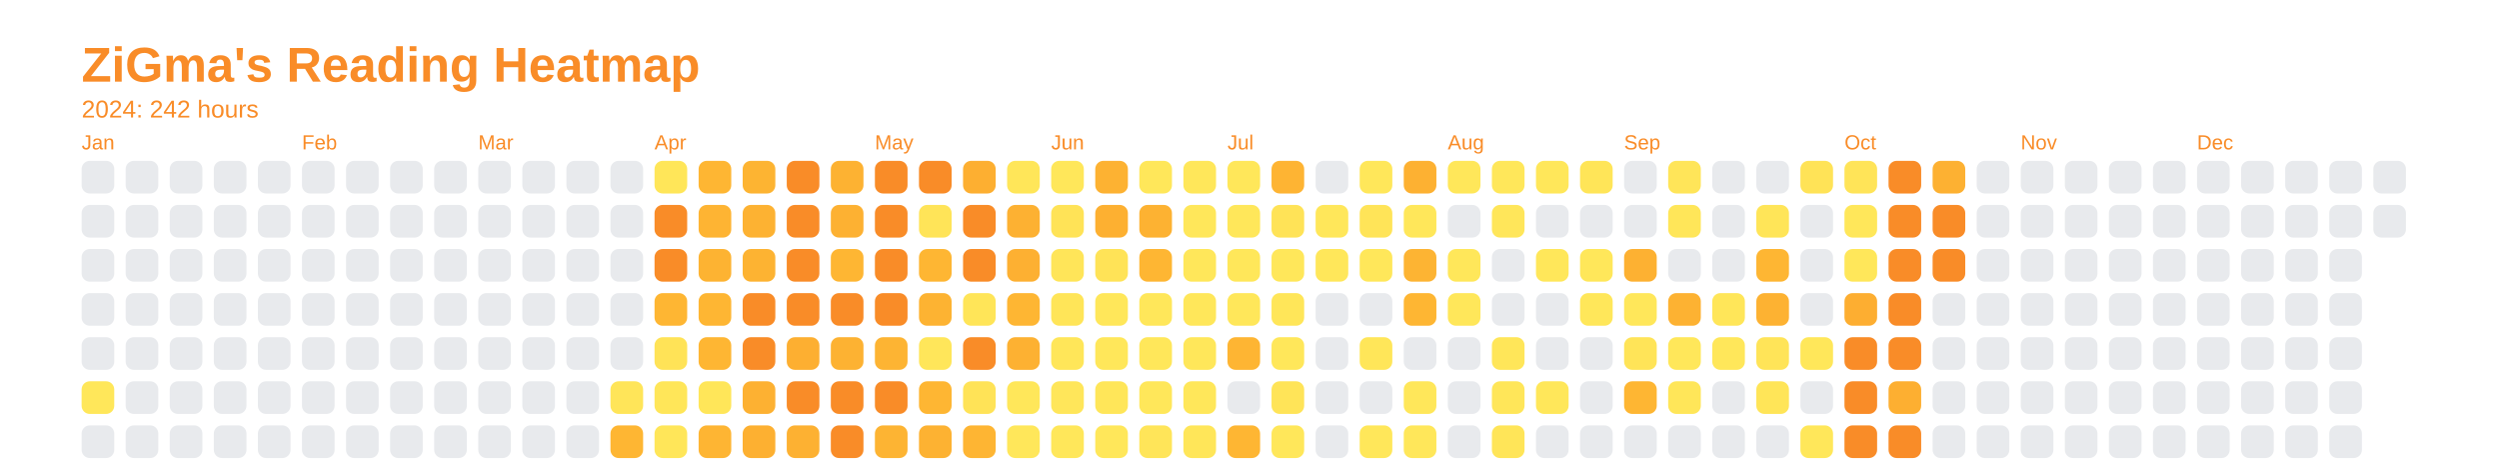
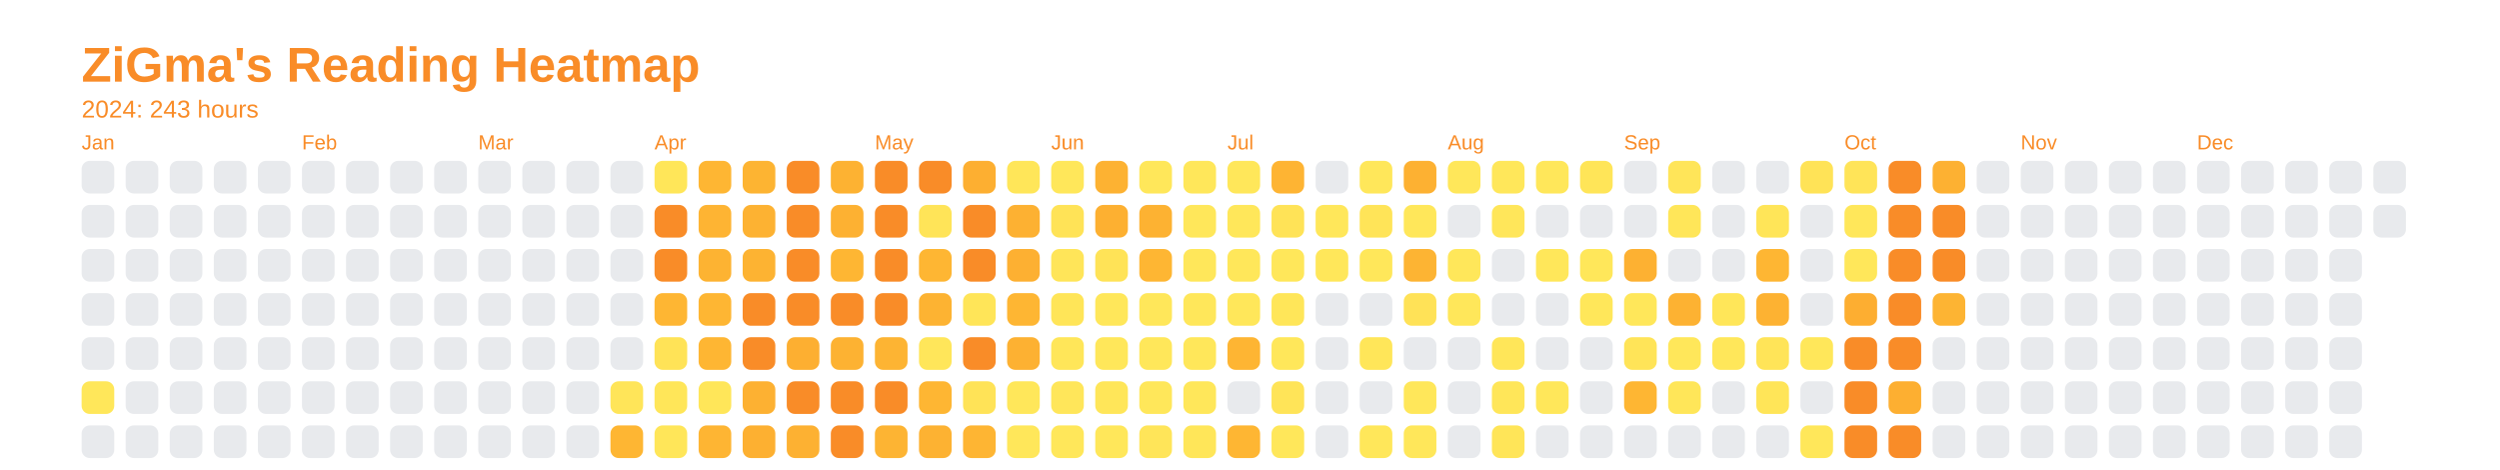
<svg xmlns="http://www.w3.org/2000/svg" baseProfile="full" height="57.5mm" version="1.1" viewBox="0,0,306.2,57.5" width="306.2mm">
  <defs />
  <rect fill="none" height="57.5" width="306.2" x="0" y="0" />
  <text fill="#f98c28" style="font-size:6px; font-family:Arial; font-weight:bold;" x="10" y="10">ZiGma's Reading Heatmap</text>
-   <text fill="#f98c28" style="font-size:3px; font-family:Arial;" x="10" y="14.4">2024: 242 hours</text>
+   <text fill="#f98c28" style="font-size:3px; font-family:Arial;" x="10" y="14.4">2024: 243 hours</text>
  <text fill="#f98c28" style="font-size:2.5px; font-family:Arial" x="10" y="18.3">Jan</text>
  <rect fill="#e8eaed" height="4" rx="1" ry="1" width="4" x="10" y="19.7" />
  <rect fill="#e8eaed" height="4" rx="1" ry="1" width="4" x="10" y="25.1" />
  <rect fill="#e8eaed" height="4" rx="1" ry="1" width="4" x="10" y="30.5" />
  <rect fill="#e8eaed" height="4" rx="1" ry="1" width="4" x="10" y="35.9" />
  <rect fill="#e8eaed" height="4" rx="1" ry="1" width="4" x="10" y="41.3" />
  <rect fill="#ffe75a" height="4" rx="1" ry="1" width="4" x="10" y="46.7" />
  <rect fill="#e8eaed" height="4" rx="1" ry="1" width="4" x="10" y="52.1" />
  <rect fill="#e8eaed" height="4" rx="1" ry="1" width="4" x="15.4" y="19.7" />
  <rect fill="#e8eaed" height="4" rx="1" ry="1" width="4" x="15.4" y="25.1" />
  <rect fill="#e8eaed" height="4" rx="1" ry="1" width="4" x="15.4" y="30.5" />
  <rect fill="#e8eaed" height="4" rx="1" ry="1" width="4" x="15.4" y="35.9" />
  <rect fill="#e8eaed" height="4" rx="1" ry="1" width="4" x="15.4" y="41.3" />
  <rect fill="#e8eaed" height="4" rx="1" ry="1" width="4" x="15.4" y="46.7" />
  <rect fill="#e8eaed" height="4" rx="1" ry="1" width="4" x="15.4" y="52.1" />
  <rect fill="#e8eaed" height="4" rx="1" ry="1" width="4" x="20.8" y="19.7" />
  <rect fill="#e8eaed" height="4" rx="1" ry="1" width="4" x="20.8" y="25.1" />
  <rect fill="#e8eaed" height="4" rx="1" ry="1" width="4" x="20.8" y="30.5" />
  <rect fill="#e8eaed" height="4" rx="1" ry="1" width="4" x="20.8" y="35.9" />
  <rect fill="#e8eaed" height="4" rx="1" ry="1" width="4" x="20.8" y="41.3" />
  <rect fill="#e8eaed" height="4" rx="1" ry="1" width="4" x="20.8" y="46.7" />
  <rect fill="#e8eaed" height="4" rx="1" ry="1" width="4" x="20.8" y="52.1" />
  <rect fill="#e8eaed" height="4" rx="1" ry="1" width="4" x="26.2" y="19.7" />
  <rect fill="#e8eaed" height="4" rx="1" ry="1" width="4" x="26.2" y="25.1" />
  <rect fill="#e8eaed" height="4" rx="1" ry="1" width="4" x="26.2" y="30.5" />
  <rect fill="#e8eaed" height="4" rx="1" ry="1" width="4" x="26.2" y="35.9" />
  <rect fill="#e8eaed" height="4" rx="1" ry="1" width="4" x="26.2" y="41.3" />
  <rect fill="#e8eaed" height="4" rx="1" ry="1" width="4" x="26.2" y="46.7" />
  <rect fill="#e8eaed" height="4" rx="1" ry="1" width="4" x="26.2" y="52.1" />
  <rect fill="#e8eaed" height="4" rx="1" ry="1" width="4" x="31.6" y="19.7" />
  <rect fill="#e8eaed" height="4" rx="1" ry="1" width="4" x="31.6" y="25.1" />
  <rect fill="#e8eaed" height="4" rx="1" ry="1" width="4" x="31.6" y="30.5" />
  <rect fill="#e8eaed" height="4" rx="1" ry="1" width="4" x="31.6" y="35.9" />
  <rect fill="#e8eaed" height="4" rx="1" ry="1" width="4" x="31.6" y="41.3" />
  <rect fill="#e8eaed" height="4" rx="1" ry="1" width="4" x="31.6" y="46.7" />
  <rect fill="#e8eaed" height="4" rx="1" ry="1" width="4" x="31.6" y="52.1" />
  <text fill="#f98c28" style="font-size:2.5px; font-family:Arial" x="37.0" y="18.3">Feb</text>
  <rect fill="#e8eaed" height="4" rx="1" ry="1" width="4" x="37.0" y="19.7" />
  <rect fill="#e8eaed" height="4" rx="1" ry="1" width="4" x="37.0" y="25.1" />
  <rect fill="#e8eaed" height="4" rx="1" ry="1" width="4" x="37.0" y="30.5" />
  <rect fill="#e8eaed" height="4" rx="1" ry="1" width="4" x="37.0" y="35.9" />
  <rect fill="#e8eaed" height="4" rx="1" ry="1" width="4" x="37.0" y="41.3" />
  <rect fill="#e8eaed" height="4" rx="1" ry="1" width="4" x="37.0" y="46.7" />
  <rect fill="#e8eaed" height="4" rx="1" ry="1" width="4" x="37.0" y="52.1" />
  <rect fill="#e8eaed" height="4" rx="1" ry="1" width="4" x="42.4" y="19.7" />
  <rect fill="#e8eaed" height="4" rx="1" ry="1" width="4" x="42.4" y="25.1" />
  <rect fill="#e8eaed" height="4" rx="1" ry="1" width="4" x="42.4" y="30.5" />
  <rect fill="#e8eaed" height="4" rx="1" ry="1" width="4" x="42.4" y="35.9" />
  <rect fill="#e8eaed" height="4" rx="1" ry="1" width="4" x="42.4" y="41.3" />
  <rect fill="#e8eaed" height="4" rx="1" ry="1" width="4" x="42.4" y="46.7" />
  <rect fill="#e8eaed" height="4" rx="1" ry="1" width="4" x="42.4" y="52.1" />
  <rect fill="#e8eaed" height="4" rx="1" ry="1" width="4" x="47.8" y="19.7" />
  <rect fill="#e8eaed" height="4" rx="1" ry="1" width="4" x="47.8" y="25.1" />
  <rect fill="#e8eaed" height="4" rx="1" ry="1" width="4" x="47.8" y="30.5" />
  <rect fill="#e8eaed" height="4" rx="1" ry="1" width="4" x="47.8" y="35.9" />
  <rect fill="#e8eaed" height="4" rx="1" ry="1" width="4" x="47.8" y="41.3" />
  <rect fill="#e8eaed" height="4" rx="1" ry="1" width="4" x="47.8" y="46.7" />
  <rect fill="#e8eaed" height="4" rx="1" ry="1" width="4" x="47.8" y="52.1" />
  <rect fill="#e8eaed" height="4" rx="1" ry="1" width="4" x="53.2" y="19.7" />
  <rect fill="#e8eaed" height="4" rx="1" ry="1" width="4" x="53.2" y="25.1" />
  <rect fill="#e8eaed" height="4" rx="1" ry="1" width="4" x="53.2" y="30.5" />
  <rect fill="#e8eaed" height="4" rx="1" ry="1" width="4" x="53.2" y="35.9" />
  <rect fill="#e8eaed" height="4" rx="1" ry="1" width="4" x="53.2" y="41.3" />
  <rect fill="#e8eaed" height="4" rx="1" ry="1" width="4" x="53.2" y="46.7" />
  <rect fill="#e8eaed" height="4" rx="1" ry="1" width="4" x="53.2" y="52.1" />
  <text fill="#f98c28" style="font-size:2.5px; font-family:Arial" x="58.6" y="18.3">Mar</text>
  <rect fill="#e8eaed" height="4" rx="1" ry="1" width="4" x="58.6" y="19.7" />
  <rect fill="#e8eaed" height="4" rx="1" ry="1" width="4" x="58.6" y="25.1" />
  <rect fill="#e8eaed" height="4" rx="1" ry="1" width="4" x="58.6" y="30.5" />
  <rect fill="#e8eaed" height="4" rx="1" ry="1" width="4" x="58.6" y="35.9" />
  <rect fill="#e8eaed" height="4" rx="1" ry="1" width="4" x="58.6" y="41.3" />
  <rect fill="#e8eaed" height="4" rx="1" ry="1" width="4" x="58.6" y="46.7" />
  <rect fill="#e8eaed" height="4" rx="1" ry="1" width="4" x="58.6" y="52.1" />
  <rect fill="#e8eaed" height="4" rx="1" ry="1" width="4" x="64" y="19.7" />
  <rect fill="#e8eaed" height="4" rx="1" ry="1" width="4" x="64" y="25.1" />
  <rect fill="#e8eaed" height="4" rx="1" ry="1" width="4" x="64" y="30.5" />
  <rect fill="#e8eaed" height="4" rx="1" ry="1" width="4" x="64" y="35.9" />
  <rect fill="#e8eaed" height="4" rx="1" ry="1" width="4" x="64" y="41.3" />
  <rect fill="#e8eaed" height="4" rx="1" ry="1" width="4" x="64" y="46.7" />
  <rect fill="#e8eaed" height="4" rx="1" ry="1" width="4" x="64" y="52.1" />
  <rect fill="#e8eaed" height="4" rx="1" ry="1" width="4" x="69.4" y="19.7" />
  <rect fill="#e8eaed" height="4" rx="1" ry="1" width="4" x="69.4" y="25.1" />
  <rect fill="#e8eaed" height="4" rx="1" ry="1" width="4" x="69.4" y="30.5" />
  <rect fill="#e8eaed" height="4" rx="1" ry="1" width="4" x="69.4" y="35.9" />
  <rect fill="#e8eaed" height="4" rx="1" ry="1" width="4" x="69.4" y="41.3" />
  <rect fill="#e8eaed" height="4" rx="1" ry="1" width="4" x="69.4" y="46.7" />
  <rect fill="#e8eaed" height="4" rx="1" ry="1" width="4" x="69.4" y="52.1" />
  <rect fill="#e8eaed" height="4" rx="1" ry="1" width="4" x="74.8" y="19.7" />
  <rect fill="#e8eaed" height="4" rx="1" ry="1" width="4" x="74.8" y="25.1" />
  <rect fill="#e8eaed" height="4" rx="1" ry="1" width="4" x="74.8" y="30.5" />
  <rect fill="#e8eaed" height="4" rx="1" ry="1" width="4" x="74.8" y="35.9" />
  <rect fill="#e8eaed" height="4" rx="1" ry="1" width="4" x="74.8" y="41.3" />
  <rect fill="#ffe559" height="4" rx="1" ry="1" width="4" x="74.8" y="46.7" />
  <rect fill="#feb633" height="4" rx="1" ry="1" width="4" x="74.8" y="52.1" />
  <text fill="#f98c28" style="font-size:2.5px; font-family:Arial" x="80.2" y="18.3">Apr</text>
  <rect fill="#ffe659" height="4" rx="1" ry="1" width="4" x="80.2" y="19.7" />
  <rect fill="#f98c28" height="4" rx="1" ry="1" width="4" x="80.2" y="25.1" />
  <rect fill="#f98c28" height="4" rx="1" ry="1" width="4" x="80.2" y="30.5" />
  <rect fill="#feb633" height="4" rx="1" ry="1" width="4" x="80.2" y="35.9" />
  <rect fill="#ffe357" height="4" rx="1" ry="1" width="4" x="80.2" y="41.3" />
  <rect fill="#ffe659" height="4" rx="1" ry="1" width="4" x="80.2" y="46.7" />
  <rect fill="#ffe659" height="4" rx="1" ry="1" width="4" x="80.2" y="52.1" />
  <rect fill="#feb633" height="4" rx="1" ry="1" width="4" x="85.6" y="19.7" />
  <rect fill="#feb433" height="4" rx="1" ry="1" width="4" x="85.6" y="25.1" />
  <rect fill="#fdb332" height="4" rx="1" ry="1" width="4" x="85.6" y="30.5" />
  <rect fill="#feb633" height="4" rx="1" ry="1" width="4" x="85.6" y="35.9" />
  <rect fill="#feb633" height="4" rx="1" ry="1" width="4" x="85.6" y="41.3" />
  <rect fill="#ffe659" height="4" rx="1" ry="1" width="4" x="85.6" y="46.7" />
  <rect fill="#feb533" height="4" rx="1" ry="1" width="4" x="85.6" y="52.1" />
  <rect fill="#fdb432" height="4" rx="1" ry="1" width="4" x="91" y="19.7" />
  <rect fill="#fdb232" height="4" rx="1" ry="1" width="4" x="91" y="25.1" />
  <rect fill="#fdb332" height="4" rx="1" ry="1" width="4" x="91" y="30.5" />
  <rect fill="#f98c28" height="4" rx="1" ry="1" width="4" x="91" y="35.9" />
  <rect fill="#f98c28" height="4" rx="1" ry="1" width="4" x="91" y="41.3" />
  <rect fill="#fdb132" height="4" rx="1" ry="1" width="4" x="91" y="46.7" />
  <rect fill="#fdb031" height="4" rx="1" ry="1" width="4" x="91" y="52.1" />
  <rect fill="#f98c28" height="4" rx="1" ry="1" width="4" x="96.4" y="19.7" />
  <rect fill="#f98c28" height="4" rx="1" ry="1" width="4" x="96.4" y="25.1" />
  <rect fill="#f98c28" height="4" rx="1" ry="1" width="4" x="96.4" y="30.5" />
  <rect fill="#f98c28" height="4" rx="1" ry="1" width="4" x="96.4" y="35.9" />
  <rect fill="#fdaf31" height="4" rx="1" ry="1" width="4" x="96.4" y="41.3" />
  <rect fill="#f98c28" height="4" rx="1" ry="1" width="4" x="96.4" y="46.7" />
  <rect fill="#fdb132" height="4" rx="1" ry="1" width="4" x="96.4" y="52.1" />
  <rect fill="#fdb232" height="4" rx="1" ry="1" width="4" x="101.8" y="19.7" />
  <rect fill="#fdb132" height="4" rx="1" ry="1" width="4" x="101.8" y="25.1" />
  <rect fill="#feb633" height="4" rx="1" ry="1" width="4" x="101.8" y="30.5" />
  <rect fill="#f98c28" height="4" rx="1" ry="1" width="4" x="101.8" y="35.9" />
  <rect fill="#fdb232" height="4" rx="1" ry="1" width="4" x="101.8" y="41.3" />
  <rect fill="#f98c28" height="4" rx="1" ry="1" width="4" x="101.8" y="46.7" />
  <rect fill="#f98c28" height="4" rx="1" ry="1" width="4" x="101.8" y="52.1" />
  <text fill="#f98c28" style="font-size:2.5px; font-family:Arial" x="107.2" y="18.3">May</text>
  <rect fill="#f98c28" height="4" rx="1" ry="1" width="4" x="107.2" y="19.7" />
  <rect fill="#f98c28" height="4" rx="1" ry="1" width="4" x="107.2" y="25.1" />
  <rect fill="#f98c28" height="4" rx="1" ry="1" width="4" x="107.2" y="30.5" />
  <rect fill="#f98c28" height="4" rx="1" ry="1" width="4" x="107.2" y="35.9" />
  <rect fill="#fdb433" height="4" rx="1" ry="1" width="4" x="107.2" y="41.3" />
  <rect fill="#f98c28" height="4" rx="1" ry="1" width="4" x="107.2" y="46.7" />
  <rect fill="#fdb433" height="4" rx="1" ry="1" width="4" x="107.2" y="52.1" />
  <rect fill="#f98c28" height="4" rx="1" ry="1" width="4" x="112.6" y="19.7" />
  <rect fill="#ffe458" height="4" rx="1" ry="1" width="4" x="112.6" y="25.1" />
  <rect fill="#feb633" height="4" rx="1" ry="1" width="4" x="112.6" y="30.5" />
  <rect fill="#fdb332" height="4" rx="1" ry="1" width="4" x="112.6" y="35.9" />
  <rect fill="#ffe65a" height="4" rx="1" ry="1" width="4" x="112.6" y="41.3" />
  <rect fill="#feb633" height="4" rx="1" ry="1" width="4" x="112.6" y="46.7" />
  <rect fill="#fdb232" height="4" rx="1" ry="1" width="4" x="112.6" y="52.1" />
  <rect fill="#fdaf31" height="4" rx="1" ry="1" width="4" x="118" y="19.7" />
  <rect fill="#f98c28" height="4" rx="1" ry="1" width="4" x="118" y="25.1" />
  <rect fill="#f98c28" height="4" rx="1" ry="1" width="4" x="118" y="30.5" />
  <rect fill="#ffe558" height="4" rx="1" ry="1" width="4" x="118" y="35.9" />
  <rect fill="#f98c28" height="4" rx="1" ry="1" width="4" x="118" y="41.3" />
  <rect fill="#ffe357" height="4" rx="1" ry="1" width="4" x="118" y="46.7" />
  <rect fill="#feb533" height="4" rx="1" ry="1" width="4" x="118" y="52.1" />
  <rect fill="#ffe659" height="4" rx="1" ry="1" width="4" x="123.4" y="19.7" />
  <rect fill="#fdb132" height="4" rx="1" ry="1" width="4" x="123.4" y="25.1" />
  <rect fill="#fdb032" height="4" rx="1" ry="1" width="4" x="123.4" y="30.5" />
  <rect fill="#feb633" height="4" rx="1" ry="1" width="4" x="123.4" y="35.9" />
  <rect fill="#fdb132" height="4" rx="1" ry="1" width="4" x="123.4" y="41.3" />
  <rect fill="#ffe75a" height="4" rx="1" ry="1" width="4" x="123.4" y="46.7" />
  <rect fill="#ffe75a" height="4" rx="1" ry="1" width="4" x="123.4" y="52.1" />
  <text fill="#f98c28" style="font-size:2.5px; font-family:Arial" x="128.8" y="18.3">Jun</text>
  <rect fill="#ffe75a" height="4" rx="1" ry="1" width="4" x="128.8" y="19.7" />
  <rect fill="#ffe357" height="4" rx="1" ry="1" width="4" x="128.8" y="25.1" />
  <rect fill="#ffe559" height="4" rx="1" ry="1" width="4" x="128.8" y="30.5" />
  <rect fill="#ffe558" height="4" rx="1" ry="1" width="4" x="128.8" y="35.9" />
  <rect fill="#ffe659" height="4" rx="1" ry="1" width="4" x="128.8" y="41.3" />
  <rect fill="#ffe65a" height="4" rx="1" ry="1" width="4" x="128.8" y="46.7" />
  <rect fill="#ffe75a" height="4" rx="1" ry="1" width="4" x="128.8" y="52.1" />
  <rect fill="#fdb232" height="4" rx="1" ry="1" width="4" x="134.2" y="19.7" />
  <rect fill="#fdb031" height="4" rx="1" ry="1" width="4" x="134.2" y="25.1" />
  <rect fill="#ffe357" height="4" rx="1" ry="1" width="4" x="134.2" y="30.5" />
  <rect fill="#ffe75a" height="4" rx="1" ry="1" width="4" x="134.2" y="35.9" />
  <rect fill="#ffe75a" height="4" rx="1" ry="1" width="4" x="134.2" y="41.3" />
  <rect fill="#ffe659" height="4" rx="1" ry="1" width="4" x="134.2" y="46.7" />
  <rect fill="#ffe75a" height="4" rx="1" ry="1" width="4" x="134.2" y="52.1" />
  <rect fill="#ffe75a" height="4" rx="1" ry="1" width="4" x="139.6" y="19.7" />
  <rect fill="#fdb232" height="4" rx="1" ry="1" width="4" x="139.6" y="25.1" />
  <rect fill="#feb633" height="4" rx="1" ry="1" width="4" x="139.6" y="30.5" />
  <rect fill="#ffe75a" height="4" rx="1" ry="1" width="4" x="139.6" y="35.9" />
  <rect fill="#ffe75a" height="4" rx="1" ry="1" width="4" x="139.6" y="41.3" />
  <rect fill="#ffe75a" height="4" rx="1" ry="1" width="4" x="139.6" y="46.7" />
  <rect fill="#ffe559" height="4" rx="1" ry="1" width="4" x="139.6" y="52.1" />
  <rect fill="#ffe75a" height="4" rx="1" ry="1" width="4" x="145" y="19.7" />
  <rect fill="#ffe75a" height="4" rx="1" ry="1" width="4" x="145" y="25.1" />
  <rect fill="#ffe75a" height="4" rx="1" ry="1" width="4" x="145" y="30.5" />
  <rect fill="#ffe75a" height="4" rx="1" ry="1" width="4" x="145" y="35.9" />
  <rect fill="#ffe75a" height="4" rx="1" ry="1" width="4" x="145" y="41.3" />
  <rect fill="#ffe75a" height="4" rx="1" ry="1" width="4" x="145" y="46.7" />
  <rect fill="#ffe659" height="4" rx="1" ry="1" width="4" x="145" y="52.1" />
  <text fill="#f98c28" style="font-size:2.5px; font-family:Arial" x="150.4" y="18.3">Jul</text>
  <rect fill="#ffe75a" height="4" rx="1" ry="1" width="4" x="150.4" y="19.7" />
  <rect fill="#ffe75a" height="4" rx="1" ry="1" width="4" x="150.4" y="25.1" />
  <rect fill="#ffe75a" height="4" rx="1" ry="1" width="4" x="150.4" y="30.5" />
  <rect fill="#ffe75a" height="4" rx="1" ry="1" width="4" x="150.4" y="35.9" />
  <rect fill="#feb533" height="4" rx="1" ry="1" width="4" x="150.4" y="41.3" />
  <rect fill="#e8eaed" height="4" rx="1" ry="1" width="4" x="150.4" y="46.7" />
  <rect fill="#feb633" height="4" rx="1" ry="1" width="4" x="150.4" y="52.1" />
  <rect fill="#feb433" height="4" rx="1" ry="1" width="4" x="155.8" y="19.7" />
  <rect fill="#ffe357" height="4" rx="1" ry="1" width="4" x="155.8" y="25.1" />
  <rect fill="#ffe75a" height="4" rx="1" ry="1" width="4" x="155.8" y="30.5" />
  <rect fill="#ffe659" height="4" rx="1" ry="1" width="4" x="155.8" y="35.9" />
  <rect fill="#ffe75a" height="4" rx="1" ry="1" width="4" x="155.8" y="41.3" />
  <rect fill="#ffe458" height="4" rx="1" ry="1" width="4" x="155.8" y="46.7" />
  <rect fill="#ffe75a" height="4" rx="1" ry="1" width="4" x="155.8" y="52.1" />
  <rect fill="#e8eaed" height="4" rx="1" ry="1" width="4" x="161.2" y="19.7" />
  <rect fill="#ffe75a" height="4" rx="1" ry="1" width="4" x="161.2" y="25.1" />
  <rect fill="#ffe75a" height="4" rx="1" ry="1" width="4" x="161.2" y="30.5" />
  <rect fill="#e8eaed" height="4" rx="1" ry="1" width="4" x="161.2" y="35.9" />
  <rect fill="#e8eaed" height="4" rx="1" ry="1" width="4" x="161.2" y="41.3" />
  <rect fill="#e8eaed" height="4" rx="1" ry="1" width="4" x="161.2" y="46.7" />
  <rect fill="#e8eaed" height="4" rx="1" ry="1" width="4" x="161.2" y="52.1" />
  <rect fill="#ffe75a" height="4" rx="1" ry="1" width="4" x="166.6" y="19.7" />
  <rect fill="#ffe458" height="4" rx="1" ry="1" width="4" x="166.6" y="25.1" />
  <rect fill="#ffe75a" height="4" rx="1" ry="1" width="4" x="166.6" y="30.5" />
  <rect fill="#e8eaed" height="4" rx="1" ry="1" width="4" x="166.6" y="35.9" />
  <rect fill="#ffe659" height="4" rx="1" ry="1" width="4" x="166.6" y="41.3" />
  <rect fill="#e8eaed" height="4" rx="1" ry="1" width="4" x="166.6" y="46.7" />
  <rect fill="#ffe75a" height="4" rx="1" ry="1" width="4" x="166.6" y="52.1" />
  <rect fill="#fdb132" height="4" rx="1" ry="1" width="4" x="172" y="19.7" />
  <rect fill="#ffe75a" height="4" rx="1" ry="1" width="4" x="172" y="25.1" />
  <rect fill="#fdb433" height="4" rx="1" ry="1" width="4" x="172" y="30.5" />
-   <rect fill="#feb633" height="4" rx="1" ry="1" width="4" x="172" y="35.9" />
+   <rect fill="#ffe257" height="4" rx="1" ry="1" width="4" x="172" y="35.9" />
  <rect fill="#e8eaed" height="4" rx="1" ry="1" width="4" x="172" y="41.3" />
  <rect fill="#ffe75a" height="4" rx="1" ry="1" width="4" x="172" y="46.7" />
  <rect fill="#ffe75a" height="4" rx="1" ry="1" width="4" x="172" y="52.1" />
  <text fill="#f98c28" style="font-size:2.5px; font-family:Arial" x="177.4" y="18.3">Aug</text>
  <rect fill="#ffe75a" height="4" rx="1" ry="1" width="4" x="177.4" y="19.7" />
  <rect fill="#e8eaed" height="4" rx="1" ry="1" width="4" x="177.4" y="25.1" />
  <rect fill="#ffe75a" height="4" rx="1" ry="1" width="4" x="177.4" y="30.5" />
  <rect fill="#ffe75a" height="4" rx="1" ry="1" width="4" x="177.4" y="35.9" />
  <rect fill="#e8eaed" height="4" rx="1" ry="1" width="4" x="177.4" y="41.3" />
  <rect fill="#e8eaed" height="4" rx="1" ry="1" width="4" x="177.4" y="46.7" />
  <rect fill="#e8eaed" height="4" rx="1" ry="1" width="4" x="177.4" y="52.1" />
  <rect fill="#ffe75a" height="4" rx="1" ry="1" width="4" x="182.8" y="19.7" />
  <rect fill="#ffe65a" height="4" rx="1" ry="1" width="4" x="182.8" y="25.1" />
  <rect fill="#e8eaed" height="4" rx="1" ry="1" width="4" x="182.8" y="30.5" />
  <rect fill="#e8eaed" height="4" rx="1" ry="1" width="4" x="182.8" y="35.9" />
  <rect fill="#ffe659" height="4" rx="1" ry="1" width="4" x="182.8" y="41.3" />
  <rect fill="#ffe659" height="4" rx="1" ry="1" width="4" x="182.8" y="46.7" />
  <rect fill="#ffe558" height="4" rx="1" ry="1" width="4" x="182.8" y="52.1" />
  <rect fill="#ffe75a" height="4" rx="1" ry="1" width="4" x="188.2" y="19.7" />
  <rect fill="#e8eaed" height="4" rx="1" ry="1" width="4" x="188.2" y="25.1" />
  <rect fill="#ffe75a" height="4" rx="1" ry="1" width="4" x="188.2" y="30.5" />
  <rect fill="#e8eaed" height="4" rx="1" ry="1" width="4" x="188.2" y="35.9" />
  <rect fill="#e8eaed" height="4" rx="1" ry="1" width="4" x="188.2" y="41.3" />
  <rect fill="#ffe75a" height="4" rx="1" ry="1" width="4" x="188.2" y="46.7" />
  <rect fill="#e8eaed" height="4" rx="1" ry="1" width="4" x="188.2" y="52.1" />
  <rect fill="#ffe558" height="4" rx="1" ry="1" width="4" x="193.6" y="19.7" />
  <rect fill="#e8eaed" height="4" rx="1" ry="1" width="4" x="193.6" y="25.1" />
  <rect fill="#ffe75a" height="4" rx="1" ry="1" width="4" x="193.6" y="30.5" />
  <rect fill="#ffe75a" height="4" rx="1" ry="1" width="4" x="193.6" y="35.9" />
  <rect fill="#e8eaed" height="4" rx="1" ry="1" width="4" x="193.6" y="41.3" />
  <rect fill="#e8eaed" height="4" rx="1" ry="1" width="4" x="193.6" y="46.7" />
  <rect fill="#e8eaed" height="4" rx="1" ry="1" width="4" x="193.6" y="52.1" />
  <text fill="#f98c28" style="font-size:2.5px; font-family:Arial" x="199" y="18.3">Sep</text>
  <rect fill="#e8eaed" height="4" rx="1" ry="1" width="4" x="199" y="19.7" />
  <rect fill="#e8eaed" height="4" rx="1" ry="1" width="4" x="199" y="25.1" />
  <rect fill="#fdb132" height="4" rx="1" ry="1" width="4" x="199" y="30.5" />
  <rect fill="#ffe75a" height="4" rx="1" ry="1" width="4" x="199" y="35.9" />
  <rect fill="#ffe458" height="4" rx="1" ry="1" width="4" x="199" y="41.3" />
  <rect fill="#feb633" height="4" rx="1" ry="1" width="4" x="199" y="46.7" />
  <rect fill="#e8eaed" height="4" rx="1" ry="1" width="4" x="199" y="52.1" />
  <rect fill="#ffe559" height="4" rx="1" ry="1" width="4" x="204.4" y="19.7" />
  <rect fill="#ffe659" height="4" rx="1" ry="1" width="4" x="204.4" y="25.1" />
  <rect fill="#e8eaed" height="4" rx="1" ry="1" width="4" x="204.4" y="30.5" />
  <rect fill="#fdb232" height="4" rx="1" ry="1" width="4" x="204.4" y="35.9" />
  <rect fill="#ffe75a" height="4" rx="1" ry="1" width="4" x="204.4" y="41.3" />
  <rect fill="#ffe659" height="4" rx="1" ry="1" width="4" x="204.4" y="46.7" />
  <rect fill="#e8eaed" height="4" rx="1" ry="1" width="4" x="204.4" y="52.1" />
  <rect fill="#e8eaed" height="4" rx="1" ry="1" width="4" x="209.8" y="19.7" />
  <rect fill="#e8eaed" height="4" rx="1" ry="1" width="4" x="209.8" y="25.1" />
  <rect fill="#e8eaed" height="4" rx="1" ry="1" width="4" x="209.8" y="30.5" />
  <rect fill="#ffe659" height="4" rx="1" ry="1" width="4" x="209.8" y="35.9" />
  <rect fill="#ffe75a" height="4" rx="1" ry="1" width="4" x="209.8" y="41.3" />
  <rect fill="#e8eaed" height="4" rx="1" ry="1" width="4" x="209.8" y="46.7" />
  <rect fill="#e8eaed" height="4" rx="1" ry="1" width="4" x="209.8" y="52.1" />
  <rect fill="#e8eaed" height="4" rx="1" ry="1" width="4" x="215.2" y="19.7" />
  <rect fill="#ffe558" height="4" rx="1" ry="1" width="4" x="215.2" y="25.1" />
  <rect fill="#feb633" height="4" rx="1" ry="1" width="4" x="215.2" y="30.5" />
  <rect fill="#fdb232" height="4" rx="1" ry="1" width="4" x="215.2" y="35.9" />
  <rect fill="#ffe458" height="4" rx="1" ry="1" width="4" x="215.2" y="41.3" />
  <rect fill="#ffe558" height="4" rx="1" ry="1" width="4" x="215.2" y="46.7" />
  <rect fill="#e8eaed" height="4" rx="1" ry="1" width="4" x="215.2" y="52.1" />
  <rect fill="#ffe357" height="4" rx="1" ry="1" width="4" x="220.6" y="19.7" />
  <rect fill="#e8eaed" height="4" rx="1" ry="1" width="4" x="220.6" y="25.1" />
  <rect fill="#e8eaed" height="4" rx="1" ry="1" width="4" x="220.6" y="30.5" />
  <rect fill="#e8eaed" height="4" rx="1" ry="1" width="4" x="220.6" y="35.9" />
  <rect fill="#ffe75a" height="4" rx="1" ry="1" width="4" x="220.6" y="41.3" />
  <rect fill="#e8eaed" height="4" rx="1" ry="1" width="4" x="220.6" y="46.7" />
  <rect fill="#ffe75a" height="4" rx="1" ry="1" width="4" x="220.6" y="52.1" />
  <text fill="#f98c28" style="font-size:2.5px; font-family:Arial" x="226" y="18.3">Oct</text>
  <rect fill="#ffe458" height="4" rx="1" ry="1" width="4" x="226" y="19.7" />
  <rect fill="#ffe75a" height="4" rx="1" ry="1" width="4" x="226" y="25.1" />
  <rect fill="#ffe75a" height="4" rx="1" ry="1" width="4" x="226" y="30.5" />
  <rect fill="#fdae31" height="4" rx="1" ry="1" width="4" x="226" y="35.9" />
  <rect fill="#f98c28" height="4" rx="1" ry="1" width="4" x="226" y="41.3" />
  <rect fill="#f98c28" height="4" rx="1" ry="1" width="4" x="226" y="46.7" />
  <rect fill="#f98c28" height="4" rx="1" ry="1" width="4" x="226" y="52.1" />
  <rect fill="#f98c28" height="4" rx="1" ry="1" width="4" x="231.4" y="19.7" />
  <rect fill="#f98c28" height="4" rx="1" ry="1" width="4" x="231.4" y="25.1" />
  <rect fill="#f98c28" height="4" rx="1" ry="1" width="4" x="231.4" y="30.5" />
  <rect fill="#f98c28" height="4" rx="1" ry="1" width="4" x="231.4" y="35.9" />
  <rect fill="#f98c28" height="4" rx="1" ry="1" width="4" x="231.4" y="41.3" />
  <rect fill="#fdaf31" height="4" rx="1" ry="1" width="4" x="231.4" y="46.7" />
  <rect fill="#f98c28" height="4" rx="1" ry="1" width="4" x="231.4" y="52.1" />
  <rect fill="#fdb132" height="4" rx="1" ry="1" width="4" x="236.8" y="19.7" />
  <rect fill="#f98c28" height="4" rx="1" ry="1" width="4" x="236.8" y="25.1" />
  <rect fill="#f98c28" height="4" rx="1" ry="1" width="4" x="236.8" y="30.5" />
-   <rect fill="#e8eaed" height="4" rx="1" ry="1" width="4" x="236.8" y="35.9" />
+   <rect fill="#fdb433" height="4" rx="1" ry="1" width="4" x="236.8" y="35.9" />
  <rect fill="#e8eaed" height="4" rx="1" ry="1" width="4" x="236.8" y="41.3" />
  <rect fill="#e8eaed" height="4" rx="1" ry="1" width="4" x="236.8" y="46.7" />
  <rect fill="#e8eaed" height="4" rx="1" ry="1" width="4" x="236.8" y="52.1" />
  <rect fill="#e8eaed" height="4" rx="1" ry="1" width="4" x="242.2" y="19.7" />
  <rect fill="#e8eaed" height="4" rx="1" ry="1" width="4" x="242.2" y="25.1" />
  <rect fill="#e8eaed" height="4" rx="1" ry="1" width="4" x="242.2" y="30.5" />
  <rect fill="#e8eaed" height="4" rx="1" ry="1" width="4" x="242.2" y="35.9" />
  <rect fill="#e8eaed" height="4" rx="1" ry="1" width="4" x="242.2" y="41.3" />
  <rect fill="#e8eaed" height="4" rx="1" ry="1" width="4" x="242.2" y="46.7" />
  <rect fill="#e8eaed" height="4" rx="1" ry="1" width="4" x="242.2" y="52.1" />
  <text fill="#f98c28" style="font-size:2.5px; font-family:Arial" x="247.6" y="18.3">Nov</text>
  <rect fill="#e8eaed" height="4" rx="1" ry="1" width="4" x="247.6" y="19.7" />
  <rect fill="#e8eaed" height="4" rx="1" ry="1" width="4" x="247.6" y="25.1" />
  <rect fill="#e8eaed" height="4" rx="1" ry="1" width="4" x="247.6" y="30.5" />
  <rect fill="#e8eaed" height="4" rx="1" ry="1" width="4" x="247.6" y="35.9" />
  <rect fill="#e8eaed" height="4" rx="1" ry="1" width="4" x="247.6" y="41.3" />
  <rect fill="#e8eaed" height="4" rx="1" ry="1" width="4" x="247.6" y="46.7" />
  <rect fill="#e8eaed" height="4" rx="1" ry="1" width="4" x="247.6" y="52.1" />
  <rect fill="#e8eaed" height="4" rx="1" ry="1" width="4" x="253" y="19.7" />
  <rect fill="#e8eaed" height="4" rx="1" ry="1" width="4" x="253" y="25.1" />
  <rect fill="#e8eaed" height="4" rx="1" ry="1" width="4" x="253" y="30.5" />
  <rect fill="#e8eaed" height="4" rx="1" ry="1" width="4" x="253" y="35.9" />
  <rect fill="#e8eaed" height="4" rx="1" ry="1" width="4" x="253" y="41.3" />
  <rect fill="#e8eaed" height="4" rx="1" ry="1" width="4" x="253" y="46.7" />
  <rect fill="#e8eaed" height="4" rx="1" ry="1" width="4" x="253" y="52.1" />
  <rect fill="#e8eaed" height="4" rx="1" ry="1" width="4" x="258.4" y="19.7" />
  <rect fill="#e8eaed" height="4" rx="1" ry="1" width="4" x="258.4" y="25.1" />
  <rect fill="#e8eaed" height="4" rx="1" ry="1" width="4" x="258.4" y="30.5" />
  <rect fill="#e8eaed" height="4" rx="1" ry="1" width="4" x="258.4" y="35.9" />
  <rect fill="#e8eaed" height="4" rx="1" ry="1" width="4" x="258.4" y="41.3" />
  <rect fill="#e8eaed" height="4" rx="1" ry="1" width="4" x="258.4" y="46.7" />
  <rect fill="#e8eaed" height="4" rx="1" ry="1" width="4" x="258.4" y="52.1" />
  <rect fill="#e8eaed" height="4" rx="1" ry="1" width="4" x="263.8" y="19.7" />
  <rect fill="#e8eaed" height="4" rx="1" ry="1" width="4" x="263.8" y="25.1" />
  <rect fill="#e8eaed" height="4" rx="1" ry="1" width="4" x="263.8" y="30.5" />
  <rect fill="#e8eaed" height="4" rx="1" ry="1" width="4" x="263.8" y="35.9" />
  <rect fill="#e8eaed" height="4" rx="1" ry="1" width="4" x="263.8" y="41.3" />
  <rect fill="#e8eaed" height="4" rx="1" ry="1" width="4" x="263.8" y="46.7" />
  <rect fill="#e8eaed" height="4" rx="1" ry="1" width="4" x="263.8" y="52.1" />
  <text fill="#f98c28" style="font-size:2.5px; font-family:Arial" x="269.2" y="18.3">Dec</text>
  <rect fill="#e8eaed" height="4" rx="1" ry="1" width="4" x="269.2" y="19.7" />
  <rect fill="#e8eaed" height="4" rx="1" ry="1" width="4" x="269.2" y="25.1" />
  <rect fill="#e8eaed" height="4" rx="1" ry="1" width="4" x="269.2" y="30.5" />
  <rect fill="#e8eaed" height="4" rx="1" ry="1" width="4" x="269.2" y="35.9" />
  <rect fill="#e8eaed" height="4" rx="1" ry="1" width="4" x="269.2" y="41.3" />
  <rect fill="#e8eaed" height="4" rx="1" ry="1" width="4" x="269.2" y="46.7" />
  <rect fill="#e8eaed" height="4" rx="1" ry="1" width="4" x="269.2" y="52.1" />
  <rect fill="#e8eaed" height="4" rx="1" ry="1" width="4" x="274.6" y="19.7" />
  <rect fill="#e8eaed" height="4" rx="1" ry="1" width="4" x="274.6" y="25.1" />
  <rect fill="#e8eaed" height="4" rx="1" ry="1" width="4" x="274.6" y="30.5" />
  <rect fill="#e8eaed" height="4" rx="1" ry="1" width="4" x="274.6" y="35.9" />
  <rect fill="#e8eaed" height="4" rx="1" ry="1" width="4" x="274.6" y="41.3" />
  <rect fill="#e8eaed" height="4" rx="1" ry="1" width="4" x="274.6" y="46.7" />
  <rect fill="#e8eaed" height="4" rx="1" ry="1" width="4" x="274.6" y="52.1" />
  <rect fill="#e8eaed" height="4" rx="1" ry="1" width="4" x="280" y="19.7" />
  <rect fill="#e8eaed" height="4" rx="1" ry="1" width="4" x="280" y="25.1" />
  <rect fill="#e8eaed" height="4" rx="1" ry="1" width="4" x="280" y="30.5" />
  <rect fill="#e8eaed" height="4" rx="1" ry="1" width="4" x="280" y="35.9" />
  <rect fill="#e8eaed" height="4" rx="1" ry="1" width="4" x="280" y="41.3" />
  <rect fill="#e8eaed" height="4" rx="1" ry="1" width="4" x="280" y="46.7" />
  <rect fill="#e8eaed" height="4" rx="1" ry="1" width="4" x="280" y="52.1" />
  <rect fill="#e8eaed" height="4" rx="1" ry="1" width="4" x="285.4" y="19.7" />
  <rect fill="#e8eaed" height="4" rx="1" ry="1" width="4" x="285.4" y="25.1" />
  <rect fill="#e8eaed" height="4" rx="1" ry="1" width="4" x="285.4" y="30.5" />
  <rect fill="#e8eaed" height="4" rx="1" ry="1" width="4" x="285.4" y="35.9" />
  <rect fill="#e8eaed" height="4" rx="1" ry="1" width="4" x="285.4" y="41.3" />
  <rect fill="#e8eaed" height="4" rx="1" ry="1" width="4" x="285.4" y="46.7" />
  <rect fill="#e8eaed" height="4" rx="1" ry="1" width="4" x="285.4" y="52.1" />
  <rect fill="#e8eaed" height="4" rx="1" ry="1" width="4" x="290.8" y="19.7" />
  <rect fill="#e8eaed" height="4" rx="1" ry="1" width="4" x="290.8" y="25.1" />
</svg>
